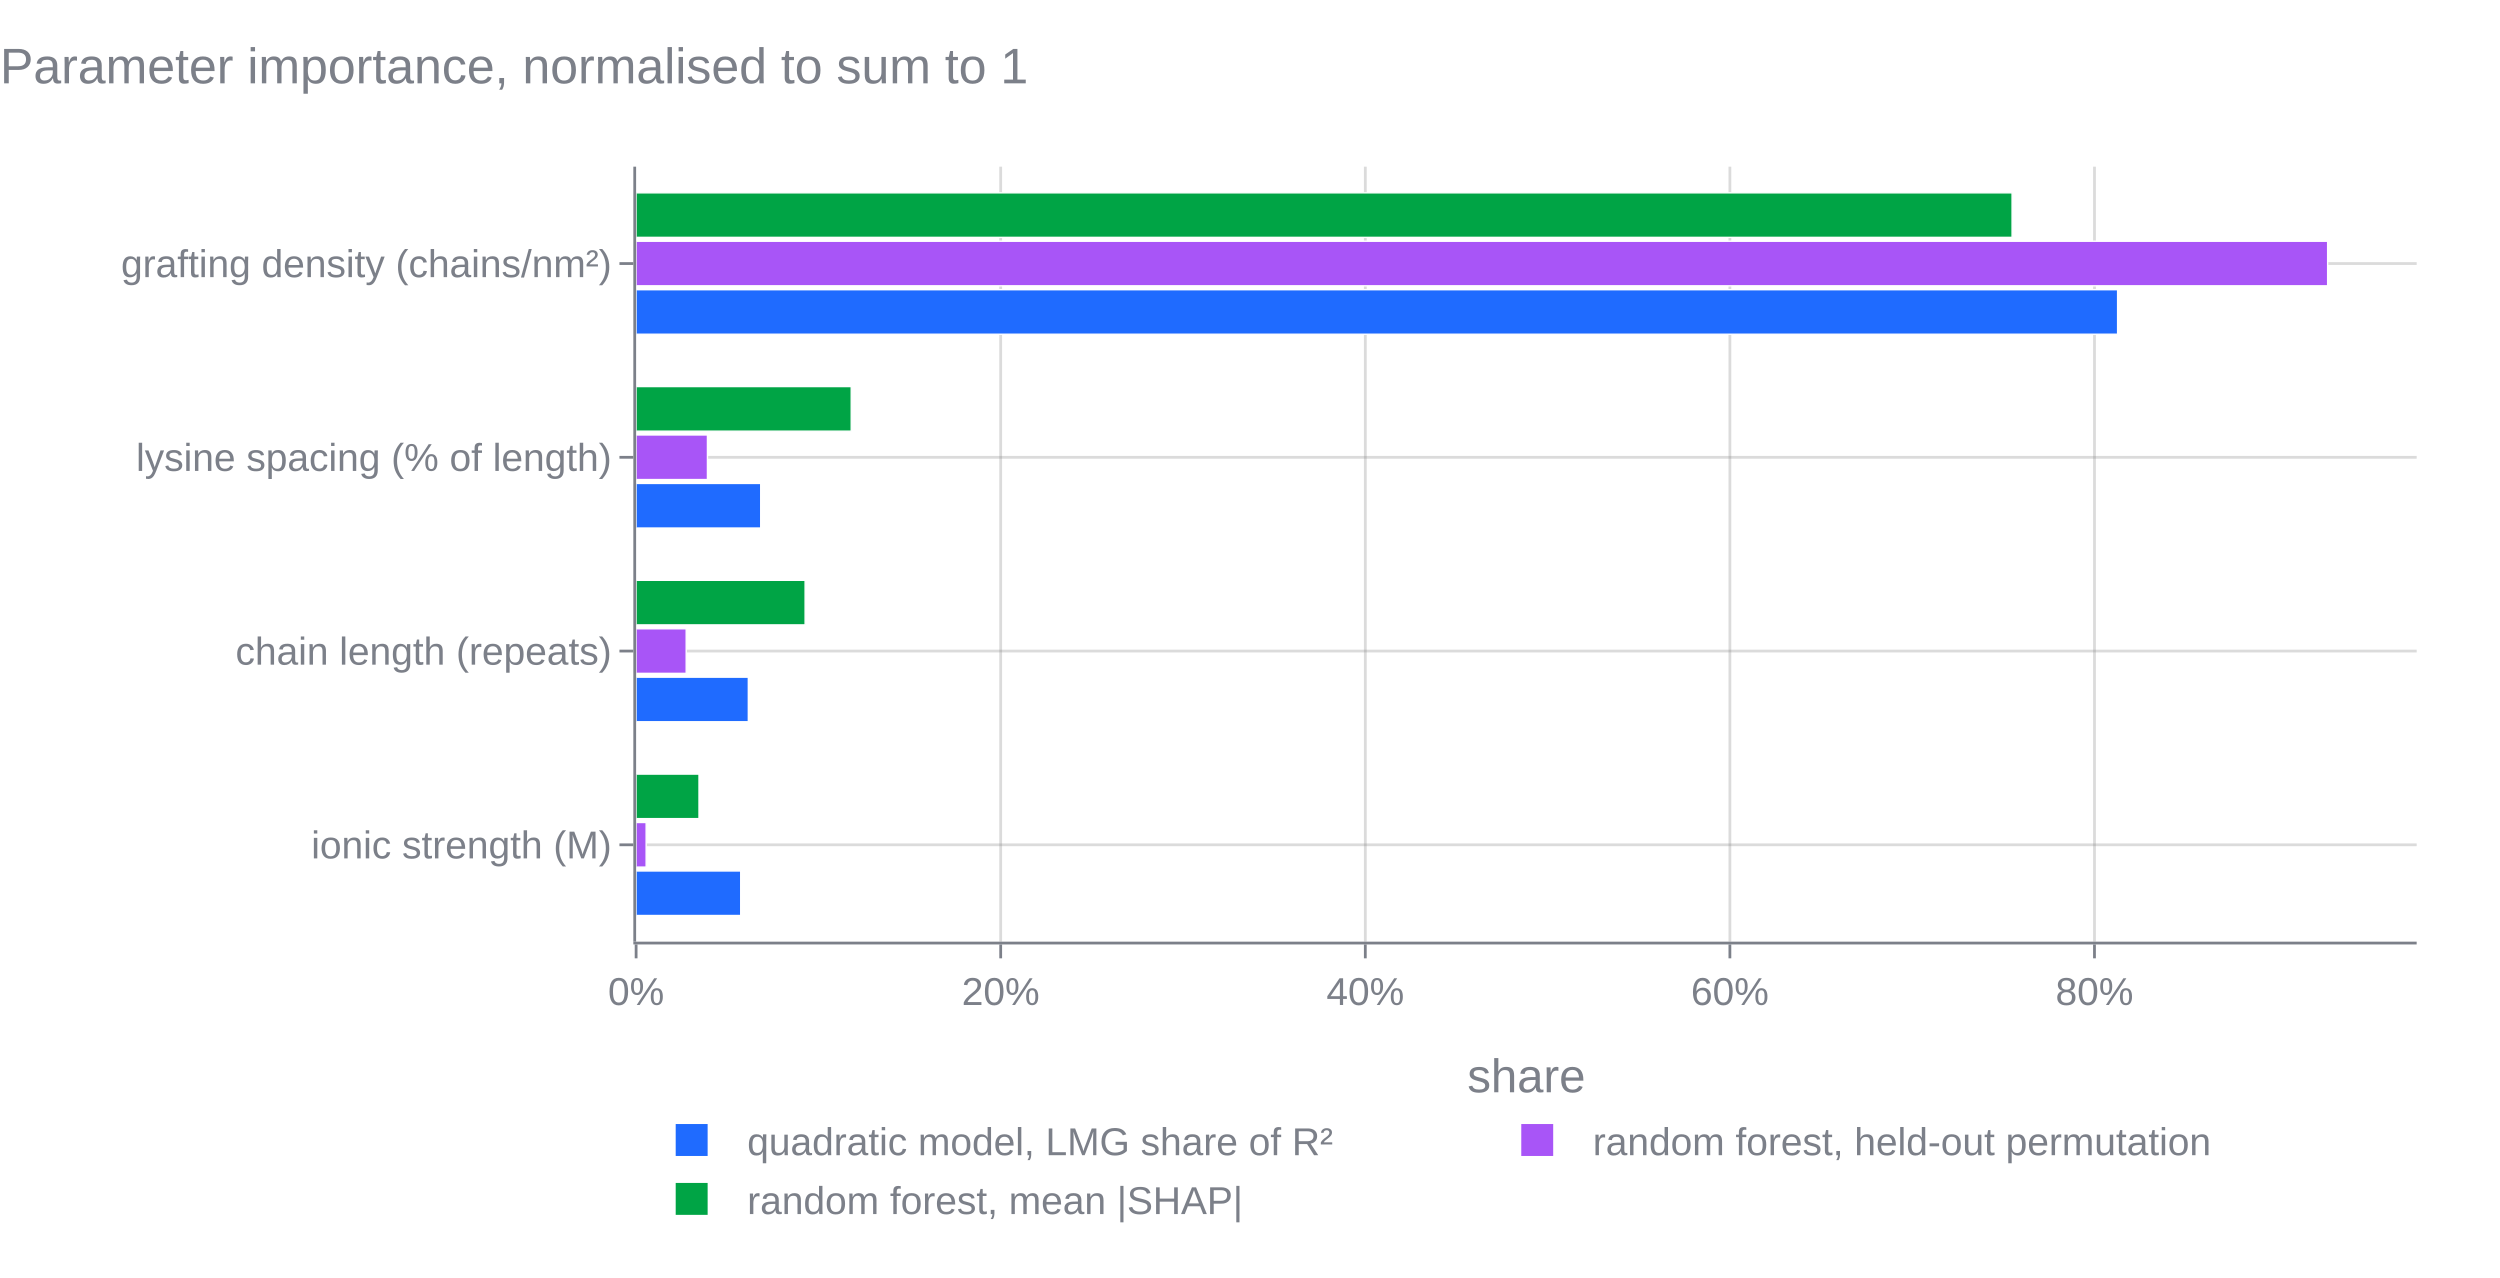
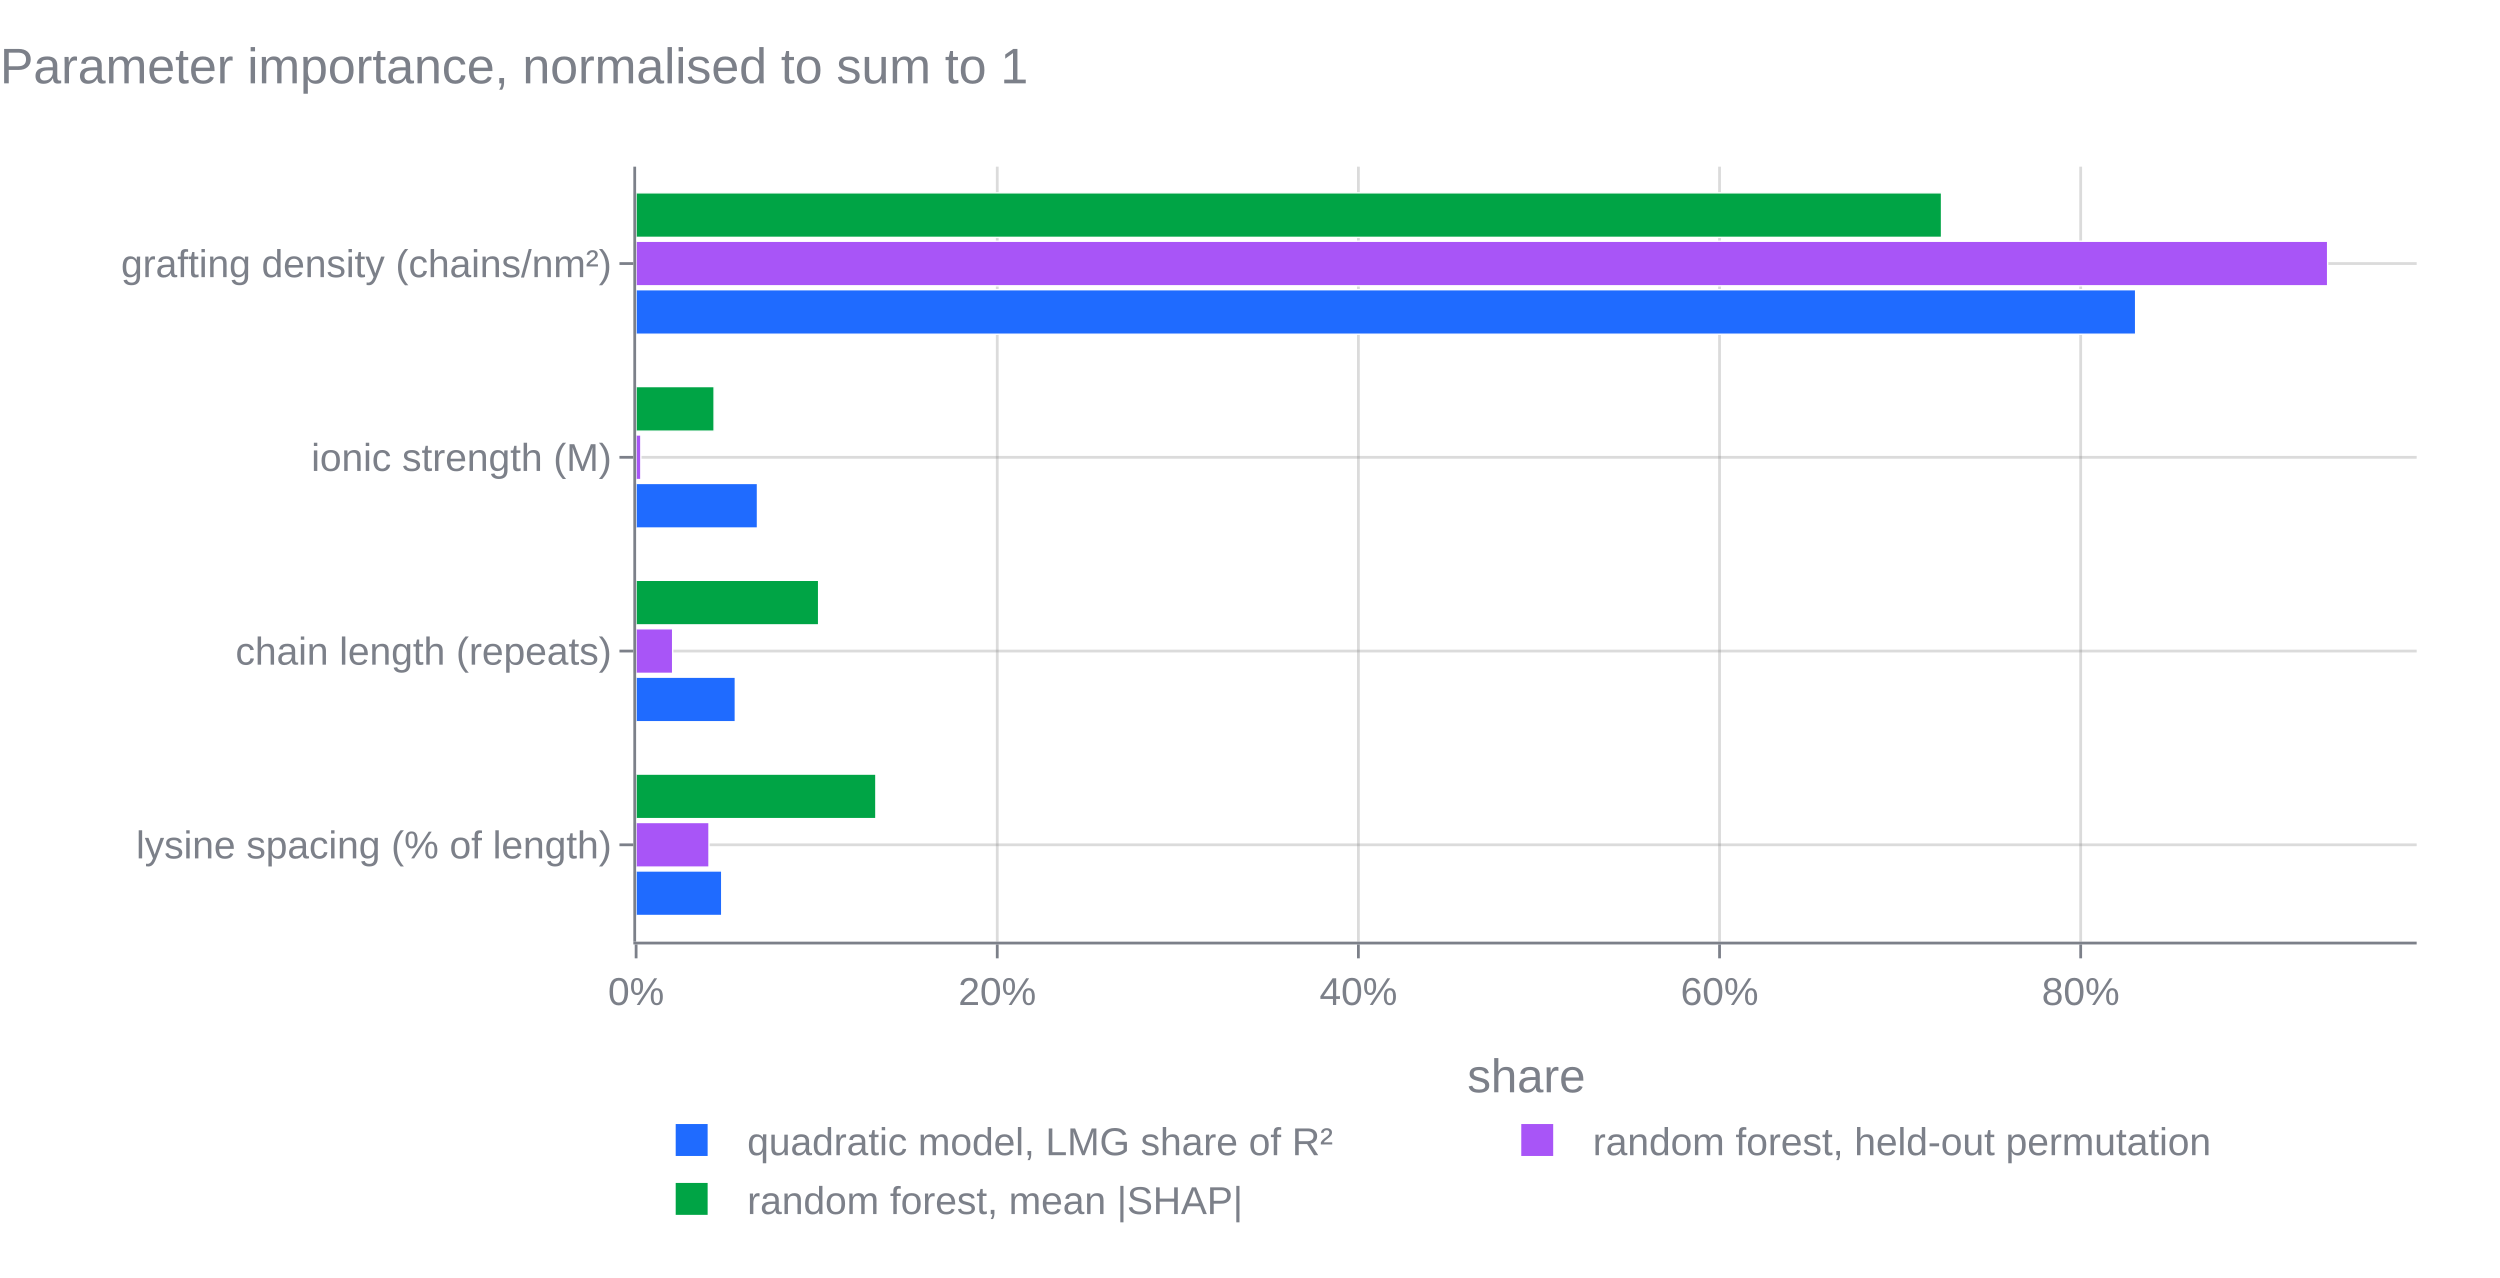
<svg xmlns="http://www.w3.org/2000/svg" class="main-svg" width="900" height="460" style="" viewBox="0 0 900 460">
  <rect x="0" y="0" width="900" height="460" style="fill: rgb(0, 0, 0); fill-opacity: 0;" />
-   <defs id="defs-e93f81">
+   <defs id="defs-723772">
    <g class="clips">
-       <clipPath id="clipe93f81xyplot" class="plotclip">
+       <clipPath id="clip723772xyplot" class="plotclip">
        <rect width="641" height="279" />
      </clipPath>
-       <clipPath class="axesclip" id="clipe93f81x">
+       <clipPath class="axesclip" id="clip723772x">
        <rect x="229" y="0" width="641" height="460" />
      </clipPath>
-       <clipPath class="axesclip" id="clipe93f81y">
+       <clipPath class="axesclip" id="clip723772y">
        <rect x="0" y="60" width="900" height="279" />
      </clipPath>
-       <clipPath class="axesclip" id="clipe93f81xy">
+       <clipPath class="axesclip" id="clip723772xy">
        <rect x="229" y="60" width="641" height="279" />
      </clipPath>
    </g>
    <g class="gradients" />
    <g class="patterns" />
  </defs>
  <g class="bglayer">
    <rect class="bg" x="229" y="60" width="641" height="279" style="fill: rgb(0, 0, 0); fill-opacity: 0; stroke-width: 0;" />
  </g>
  <g class="layer-below">
    <g class="imagelayer" />
    <g class="shapelayer" />
  </g>
  <g class="cartesianlayer">
    <g class="subplot xy">
      <g class="layer-subplot">
        <g class="shapelayer" />
        <g class="imagelayer" />
      </g>
      <g class="minor-gridlayer">
        <g class="x" />
        <g class="y" />
      </g>
      <g class="gridlayer">
        <g class="x">
-           <path class="xgrid crisp" transform="translate(360.25,0)" d="M0,60v279" style="stroke: rgb(128, 128, 128); stroke-opacity: 0.28; stroke-width: 1px;" />
-           <path class="xgrid crisp" transform="translate(491.51,0)" d="M0,60v279" style="stroke: rgb(128, 128, 128); stroke-opacity: 0.28; stroke-width: 1px;" />
-           <path class="xgrid crisp" transform="translate(622.76,0)" d="M0,60v279" style="stroke: rgb(128, 128, 128); stroke-opacity: 0.28; stroke-width: 1px;" />
-           <path class="xgrid crisp" transform="translate(754.01,0)" d="M0,60v279" style="stroke: rgb(128, 128, 128); stroke-opacity: 0.28; stroke-width: 1px;" />
+           <path class="xgrid crisp" transform="translate(359.01,0)" d="M0,60v279" style="stroke: rgb(128, 128, 128); stroke-opacity: 0.28; stroke-width: 1px;" />
+           <path class="xgrid crisp" transform="translate(489.02,0)" d="M0,60v279" style="stroke: rgb(128, 128, 128); stroke-opacity: 0.28; stroke-width: 1px;" />
+           <path class="xgrid crisp" transform="translate(619.04,0)" d="M0,60v279" style="stroke: rgb(128, 128, 128); stroke-opacity: 0.28; stroke-width: 1px;" />
+           <path class="xgrid crisp" transform="translate(749.05,0)" d="M0,60v279" style="stroke: rgb(128, 128, 128); stroke-opacity: 0.28; stroke-width: 1px;" />
        </g>
        <g class="y">
          <path class="ygrid crisp" transform="translate(0,304.13)" d="M229,0h641" style="stroke: rgb(128, 128, 128); stroke-opacity: 0.28; stroke-width: 1px;" />
          <path class="ygrid crisp" transform="translate(0,234.38)" d="M229,0h641" style="stroke: rgb(128, 128, 128); stroke-opacity: 0.28; stroke-width: 1px;" />
          <path class="ygrid crisp" transform="translate(0,164.63)" d="M229,0h641" style="stroke: rgb(128, 128, 128); stroke-opacity: 0.28; stroke-width: 1px;" />
          <path class="ygrid crisp" transform="translate(0,94.88)" d="M229,0h641" style="stroke: rgb(128, 128, 128); stroke-opacity: 0.28; stroke-width: 1px;" />
        </g>
      </g>
      <g class="zerolinelayer" />
      <g class="layer-between">
        <g class="shapelayer" />
        <g class="imagelayer" />
      </g>
      <path class="xlines-below" />
      <path class="ylines-below" />
      <g class="overlines-below" />
      <g class="xaxislayer-below" />
      <g class="yaxislayer-below" />
      <g class="overaxes-below" />
      <g class="overplot">
-         <g class="xy" transform="translate(229,60)" clip-path="url(#clipe93f81xyplot)">
+         <g class="xy" transform="translate(229,60)" clip-path="url(#clip723772xyplot)">
          <g class="barlayer mlayer">
            <g class="trace bars" style="opacity: 1;">
              <g class="points">
                <g class="point">
-                   <path d="M0,269.58V253.54H37.66V269.58Z" style="vector-effect: none; opacity: 1; stroke-width: 0.5px; fill: rgb(31, 107, 255); fill-opacity: 1; stroke: rgb(255, 255, 255); stroke-opacity: 1;" />
-                 </g>
-                 <g class="point">
-                   <path d="M0,199.83V183.79H40.4V199.83Z" style="vector-effect: none; opacity: 1; stroke-width: 0.5px; fill: rgb(31, 107, 255); fill-opacity: 1; stroke: rgb(255, 255, 255); stroke-opacity: 1;" />
-                 </g>
-                 <g class="point">
-                   <path d="M0,130.08V114.04H44.86V130.08Z" style="vector-effect: none; opacity: 1; stroke-width: 0.5px; fill: rgb(31, 107, 255); fill-opacity: 1; stroke: rgb(255, 255, 255); stroke-opacity: 1;" />
-                 </g>
-                 <g class="point">
-                   <path d="M0,60.33V44.29H533.34V60.33Z" style="vector-effect: none; opacity: 1; stroke-width: 0.5px; fill: rgb(31, 107, 255); fill-opacity: 1; stroke: rgb(255, 255, 255); stroke-opacity: 1;" />
+                   <path d="M0,269.58V253.54H30.83V269.58Z" style="vector-effect: none; opacity: 1; stroke-width: 0.5px; fill: rgb(31, 107, 255); fill-opacity: 1; stroke: rgb(255, 255, 255); stroke-opacity: 1;" />
+                 </g>
+                 <g class="point">
+                   <path d="M0,199.83V183.79H35.72V199.83Z" style="vector-effect: none; opacity: 1; stroke-width: 0.5px; fill: rgb(31, 107, 255); fill-opacity: 1; stroke: rgb(255, 255, 255); stroke-opacity: 1;" />
+                 </g>
+                 <g class="point">
+                   <path d="M0,130.08V114.04H43.69V130.08Z" style="vector-effect: none; opacity: 1; stroke-width: 0.5px; fill: rgb(31, 107, 255); fill-opacity: 1; stroke: rgb(255, 255, 255); stroke-opacity: 1;" />
+                 </g>
+                 <g class="point">
+                   <path d="M0,60.33V44.29H539.83V60.33Z" style="vector-effect: none; opacity: 1; stroke-width: 0.5px; fill: rgb(31, 107, 255); fill-opacity: 1; stroke: rgb(255, 255, 255); stroke-opacity: 1;" />
                </g>
              </g>
            </g>
            <g class="trace bars" style="opacity: 1;">
              <g class="points">
                <g class="point">
-                   <path d="M0,252.15V236.1H3.61V252.15Z" style="vector-effect: none; opacity: 1; stroke-width: 0.5px; fill: rgb(168, 85, 247); fill-opacity: 1; stroke: rgb(255, 255, 255); stroke-opacity: 1;" />
-                 </g>
-                 <g class="point">
-                   <path d="M0,182.4V166.35H18.03V182.4Z" style="vector-effect: none; opacity: 1; stroke-width: 0.5px; fill: rgb(168, 85, 247); fill-opacity: 1; stroke: rgb(255, 255, 255); stroke-opacity: 1;" />
-                 </g>
-                 <g class="point">
-                   <path d="M0,112.65V96.6H25.68V112.65Z" style="vector-effect: none; opacity: 1; stroke-width: 0.5px; fill: rgb(168, 85, 247); fill-opacity: 1; stroke: rgb(255, 255, 255); stroke-opacity: 1;" />
+                   <path d="M0,252.15V236.1H26.24V252.15Z" style="vector-effect: none; opacity: 1; stroke-width: 0.5px; fill: rgb(168, 85, 247); fill-opacity: 1; stroke: rgb(255, 255, 255); stroke-opacity: 1;" />
+                 </g>
+                 <g class="point">
+                   <path d="M0,182.4V166.35H13.16V182.4Z" style="vector-effect: none; opacity: 1; stroke-width: 0.5px; fill: rgb(168, 85, 247); fill-opacity: 1; stroke: rgb(255, 255, 255); stroke-opacity: 1;" />
+                 </g>
+                 <g class="point">
+                   <path d="M0,112.65V96.6H1.71V112.65Z" style="vector-effect: none; opacity: 1; stroke-width: 0.5px; fill: rgb(168, 85, 247); fill-opacity: 1; stroke: rgb(255, 255, 255); stroke-opacity: 1;" />
                </g>
                <g class="point">
                  <path d="M0,42.9V26.85H608.95V42.9Z" style="vector-effect: none; opacity: 1; stroke-width: 0.5px; fill: rgb(168, 85, 247); fill-opacity: 1; stroke: rgb(255, 255, 255); stroke-opacity: 1;" />
                </g>
              </g>
            </g>
            <g class="trace bars" style="opacity: 1;">
              <g class="points">
                <g class="point">
-                   <path d="M0,234.71V218.67H22.64V234.71Z" style="vector-effect: none; opacity: 1; stroke-width: 0.5px; fill: rgb(0, 164, 69); fill-opacity: 1; stroke: rgb(255, 255, 255); stroke-opacity: 1;" />
-                 </g>
-                 <g class="point">
-                   <path d="M0,164.96V148.92H60.84V164.96Z" style="vector-effect: none; opacity: 1; stroke-width: 0.5px; fill: rgb(0, 164, 69); fill-opacity: 1; stroke: rgb(255, 255, 255); stroke-opacity: 1;" />
-                 </g>
-                 <g class="point">
-                   <path d="M0,95.21V79.17H77.44V95.21Z" style="vector-effect: none; opacity: 1; stroke-width: 0.5px; fill: rgb(0, 164, 69); fill-opacity: 1; stroke: rgb(255, 255, 255); stroke-opacity: 1;" />
-                 </g>
-                 <g class="point">
-                   <path d="M0,25.46V9.42H495.35V25.46Z" style="vector-effect: none; opacity: 1; stroke-width: 0.5px; fill: rgb(0, 164, 69); fill-opacity: 1; stroke: rgb(255, 255, 255); stroke-opacity: 1;" />
+                   <path d="M0,234.71V218.67H86.32V234.71Z" style="vector-effect: none; opacity: 1; stroke-width: 0.5px; fill: rgb(0, 164, 69); fill-opacity: 1; stroke: rgb(255, 255, 255); stroke-opacity: 1;" />
+                 </g>
+                 <g class="point">
+                   <path d="M0,164.96V148.92H65.71V164.96Z" style="vector-effect: none; opacity: 1; stroke-width: 0.5px; fill: rgb(0, 164, 69); fill-opacity: 1; stroke: rgb(255, 255, 255); stroke-opacity: 1;" />
+                 </g>
+                 <g class="point">
+                   <path d="M0,95.21V79.17H28.07V95.21Z" style="vector-effect: none; opacity: 1; stroke-width: 0.5px; fill: rgb(0, 164, 69); fill-opacity: 1; stroke: rgb(255, 255, 255); stroke-opacity: 1;" />
+                 </g>
+                 <g class="point">
+                   <path d="M0,25.46V9.42H469.95V25.46Z" style="vector-effect: none; opacity: 1; stroke-width: 0.5px; fill: rgb(0, 164, 69); fill-opacity: 1; stroke: rgb(255, 255, 255); stroke-opacity: 1;" />
                </g>
              </g>
            </g>
          </g>
        </g>
      </g>
      <path class="xlines-above crisp" d="M228,339.5H870" style="fill: none; stroke-width: 1px; stroke: rgb(124, 128, 137); stroke-opacity: 1;" />
      <path class="ylines-above crisp" d="M228.5,60V339" style="fill: none; stroke-width: 1px; stroke: rgb(124, 128, 137); stroke-opacity: 1;" />
      <g class="overlines-above" />
      <g class="xaxislayer-above">
        <path class="xtick ticks crisp" d="M0,340v5" transform="translate(229,0)" style="stroke: rgb(124, 128, 137); stroke-opacity: 1; stroke-width: 1px;" />
-         <path class="xtick ticks crisp" d="M0,340v5" transform="translate(360.25,0)" style="stroke: rgb(124, 128, 137); stroke-opacity: 1; stroke-width: 1px;" />
-         <path class="xtick ticks crisp" d="M0,340v5" transform="translate(491.51,0)" style="stroke: rgb(124, 128, 137); stroke-opacity: 1; stroke-width: 1px;" />
-         <path class="xtick ticks crisp" d="M0,340v5" transform="translate(622.76,0)" style="stroke: rgb(124, 128, 137); stroke-opacity: 1; stroke-width: 1px;" />
-         <path class="xtick ticks crisp" d="M0,340v5" transform="translate(754.01,0)" style="stroke: rgb(124, 128, 137); stroke-opacity: 1; stroke-width: 1px;" />
+         <path class="xtick ticks crisp" d="M0,340v5" transform="translate(359.01,0)" style="stroke: rgb(124, 128, 137); stroke-opacity: 1; stroke-width: 1px;" />
+         <path class="xtick ticks crisp" d="M0,340v5" transform="translate(489.02,0)" style="stroke: rgb(124, 128, 137); stroke-opacity: 1; stroke-width: 1px;" />
+         <path class="xtick ticks crisp" d="M0,340v5" transform="translate(619.04,0)" style="stroke: rgb(124, 128, 137); stroke-opacity: 1; stroke-width: 1px;" />
+         <path class="xtick ticks crisp" d="M0,340v5" transform="translate(749.05,0)" style="stroke: rgb(124, 128, 137); stroke-opacity: 1; stroke-width: 1px;" />
        <g class="xtick">
          <text text-anchor="middle" x="0" y="361.8" transform="translate(229,0)" style="font-family: Poppins, Arial, sans-serif; font-size: 14px; fill: rgb(124, 128, 137); fill-opacity: 1; white-space: pre; opacity: 1;">0%</text>
        </g>
        <g class="xtick">
-           <text text-anchor="middle" x="0" y="361.8" style="font-family: Poppins, Arial, sans-serif; font-size: 14px; fill: rgb(124, 128, 137); fill-opacity: 1; white-space: pre; opacity: 1;" transform="translate(360.25,0)">20%</text>
-         </g>
-         <g class="xtick">
-           <text text-anchor="middle" x="0" y="361.8" style="font-family: Poppins, Arial, sans-serif; font-size: 14px; fill: rgb(124, 128, 137); fill-opacity: 1; white-space: pre; opacity: 1;" transform="translate(491.51,0)">40%</text>
-         </g>
-         <g class="xtick">
-           <text text-anchor="middle" x="0" y="361.8" style="font-family: Poppins, Arial, sans-serif; font-size: 14px; fill: rgb(124, 128, 137); fill-opacity: 1; white-space: pre; opacity: 1;" transform="translate(622.76,0)">60%</text>
-         </g>
-         <g class="xtick">
-           <text text-anchor="middle" x="0" y="361.8" style="font-family: Poppins, Arial, sans-serif; font-size: 14px; fill: rgb(124, 128, 137); fill-opacity: 1; white-space: pre; opacity: 1;" transform="translate(754.01,0)">80%</text>
+           <text text-anchor="middle" x="0" y="361.8" style="font-family: Poppins, Arial, sans-serif; font-size: 14px; fill: rgb(124, 128, 137); fill-opacity: 1; white-space: pre; opacity: 1;" transform="translate(359.01,0)">20%</text>
+         </g>
+         <g class="xtick">
+           <text text-anchor="middle" x="0" y="361.8" style="font-family: Poppins, Arial, sans-serif; font-size: 14px; fill: rgb(124, 128, 137); fill-opacity: 1; white-space: pre; opacity: 1;" transform="translate(489.02,0)">40%</text>
+         </g>
+         <g class="xtick">
+           <text text-anchor="middle" x="0" y="361.8" style="font-family: Poppins, Arial, sans-serif; font-size: 14px; fill: rgb(124, 128, 137); fill-opacity: 1; white-space: pre; opacity: 1;" transform="translate(619.04,0)">60%</text>
+         </g>
+         <g class="xtick">
+           <text text-anchor="middle" x="0" y="361.8" style="font-family: Poppins, Arial, sans-serif; font-size: 14px; fill: rgb(124, 128, 137); fill-opacity: 1; white-space: pre; opacity: 1;" transform="translate(749.05,0)">80%</text>
        </g>
      </g>
      <g class="yaxislayer-above">
        <path class="ytick ticks crisp" d="M228,0h-5" transform="translate(0,304.13)" style="stroke: rgb(124, 128, 137); stroke-opacity: 1; stroke-width: 1px;" />
        <path class="ytick ticks crisp" d="M228,0h-5" transform="translate(0,234.38)" style="stroke: rgb(124, 128, 137); stroke-opacity: 1; stroke-width: 1px;" />
        <path class="ytick ticks crisp" d="M228,0h-5" transform="translate(0,164.63)" style="stroke: rgb(124, 128, 137); stroke-opacity: 1; stroke-width: 1px;" />
        <path class="ytick ticks crisp" d="M228,0h-5" transform="translate(0,94.88)" style="stroke: rgb(124, 128, 137); stroke-opacity: 1; stroke-width: 1px;" />
        <g class="ytick">
-           <text text-anchor="end" x="220.2" y="4.9" transform="translate(0,304.13)" style="font-family: Poppins, Arial, sans-serif; font-size: 14px; fill: rgb(124, 128, 137); fill-opacity: 1; white-space: pre; opacity: 1;">ionic strength (M)</text>
+           <text text-anchor="end" x="220.2" y="4.9" transform="translate(0,304.13)" style="font-family: Poppins, Arial, sans-serif; font-size: 14px; fill: rgb(124, 128, 137); fill-opacity: 1; white-space: pre; opacity: 1;">lysine spacing (% of length)</text>
        </g>
        <g class="ytick">
          <text text-anchor="end" x="220.2" y="4.9" transform="translate(0,234.38)" style="font-family: Poppins, Arial, sans-serif; font-size: 14px; fill: rgb(124, 128, 137); fill-opacity: 1; white-space: pre; opacity: 1;">chain length (repeats)</text>
        </g>
        <g class="ytick">
-           <text text-anchor="end" x="220.2" y="4.9" transform="translate(0,164.63)" style="font-family: Poppins, Arial, sans-serif; font-size: 14px; fill: rgb(124, 128, 137); fill-opacity: 1; white-space: pre; opacity: 1;">lysine spacing (% of length)</text>
+           <text text-anchor="end" x="220.2" y="4.9" transform="translate(0,164.63)" style="font-family: Poppins, Arial, sans-serif; font-size: 14px; fill: rgb(124, 128, 137); fill-opacity: 1; white-space: pre; opacity: 1;">ionic strength (M)</text>
        </g>
        <g class="ytick">
          <text text-anchor="end" x="220.2" y="4.9" transform="translate(0,94.88)" style="font-family: Poppins, Arial, sans-serif; font-size: 14px; fill: rgb(124, 128, 137); fill-opacity: 1; white-space: pre; opacity: 1;">grafting density (chains/nm²)</text>
        </g>
      </g>
      <g class="overaxes-above" />
    </g>
  </g>
  <g class="polarlayer" />
  <g class="smithlayer" />
  <g class="ternarylayer" />
  <g class="geolayer" />
  <g class="funnelarealayer" />
  <g class="pielayer" />
  <g class="iciclelayer" />
  <g class="treemaplayer" />
  <g class="sunburstlayer" />
  <g class="glimages" />
-   <defs id="topdefs-e93f81">
+   <defs id="topdefs-723772">
    <g class="clips" />
-     <clipPath id="legende93f81">
+     <clipPath id="legend723772">
      <rect width="609" height="53" x="0" y="0" />
    </clipPath>
  </defs>
  <g class="layer-above">
    <g class="imagelayer" />
    <g class="shapelayer" />
  </g>
  <g class="infolayer">
    <g class="legend" pointer-events="all" transform="translate(229,394.8)">
      <rect class="bg" shape-rendering="crispEdges" width="609" height="53" x="0" y="0" style="stroke: rgb(68, 68, 68); stroke-opacity: 1; fill: rgb(0, 0, 0); fill-opacity: 0; stroke-width: 0px;" />
-       <g class="scrollbox" transform="" clip-path="url(#legende93f81)">
+       <g class="scrollbox" transform="" clip-path="url(#legend723772)">
        <g class="groups">
          <g class="traces" transform="translate(0,15.6)" style="opacity: 1;">
            <text class="legendtext" text-anchor="start" x="40" y="5.46" style="font-family: Poppins, Arial, sans-serif; font-size: 14px; fill: rgb(124, 128, 137); fill-opacity: 1; white-space: pre;">quadratic model, LMG share of R²</text>
            <g class="layers" style="opacity: 1;">
              <g class="legendfill" />
              <g class="legendlines" />
              <g class="legendsymbols">
                <g class="legendpoints">
                  <path class="legendundefined" d="M6,6H-6V-6H6Z" transform="translate(20,0)" style="stroke-width: 0.5px; fill: rgb(31, 107, 255); fill-opacity: 1; stroke: rgb(255, 255, 255); stroke-opacity: 1;" />
                </g>
              </g>
            </g>
            <rect class="legendtoggle" x="0" y="-10.6" width="273.719" height="21.2" style="fill: rgb(0, 0, 0); fill-opacity: 0;" />
          </g>
          <g class="traces" transform="translate(304.4062,15.6)" style="opacity: 1;">
            <text class="legendtext" text-anchor="start" x="40" y="5.46" style="font-family: Poppins, Arial, sans-serif; font-size: 14px; fill: rgb(124, 128, 137); fill-opacity: 1; white-space: pre;">random forest, held-out permutation</text>
            <g class="layers" style="opacity: 1;">
              <g class="legendfill" />
              <g class="legendlines" />
              <g class="legendsymbols">
                <g class="legendpoints">
                  <path class="legendundefined" d="M6,6H-6V-6H6Z" transform="translate(20,0)" style="stroke-width: 0.5px; fill: rgb(168, 85, 247); fill-opacity: 1; stroke: rgb(255, 255, 255); stroke-opacity: 1;" />
                </g>
              </g>
            </g>
            <rect class="legendtoggle" x="0" y="-10.6" width="301.906" height="21.2" style="fill: rgb(0, 0, 0); fill-opacity: 0;" />
          </g>
          <g class="traces" transform="translate(0,36.8)" style="opacity: 1;">
            <text class="legendtext" text-anchor="start" x="40" y="5.46" style="font-family: Poppins, Arial, sans-serif; font-size: 14px; fill: rgb(124, 128, 137); fill-opacity: 1; white-space: pre;">random forest, mean |SHAP|</text>
            <g class="layers" style="opacity: 1;">
              <g class="legendfill" />
              <g class="legendlines" />
              <g class="legendsymbols">
                <g class="legendpoints">
                  <path class="legendundefined" d="M6,6H-6V-6H6Z" transform="translate(20,0)" style="stroke-width: 0.5px; fill: rgb(0, 164, 69); fill-opacity: 1; stroke: rgb(255, 255, 255); stroke-opacity: 1;" />
                </g>
              </g>
            </g>
            <rect class="legendtoggle" x="0" y="-10.6" width="237.969" height="21.2" style="fill: rgb(0, 0, 0); fill-opacity: 0;" />
          </g>
        </g>
      </g>
      <rect class="scrollbar" rx="20" ry="3" width="0" height="0" x="0" y="0" style="fill: rgb(128, 139, 164); fill-opacity: 1;" />
    </g>
    <g class="g-gtitle">
      <text class="gtitle" x="0" y="30" text-anchor="start" dy="0em" style="opacity: 1; font-family: Poppins, Arial, sans-serif; font-size: 18px; fill: rgb(124, 128, 137); fill-opacity: 1; white-space: pre;">Parameter importance, normalised to sum to 1</text>
    </g>
    <g class="g-xtitle">
      <text class="xtitle" x="549.5" y="393.212" text-anchor="middle" style="opacity: 1; font-family: Poppins, Arial, sans-serif; font-size: 17px; fill: rgb(124, 128, 137); fill-opacity: 1; white-space: pre;">share</text>
    </g>
    <g class="g-ytitle" />
  </g>
</svg>
